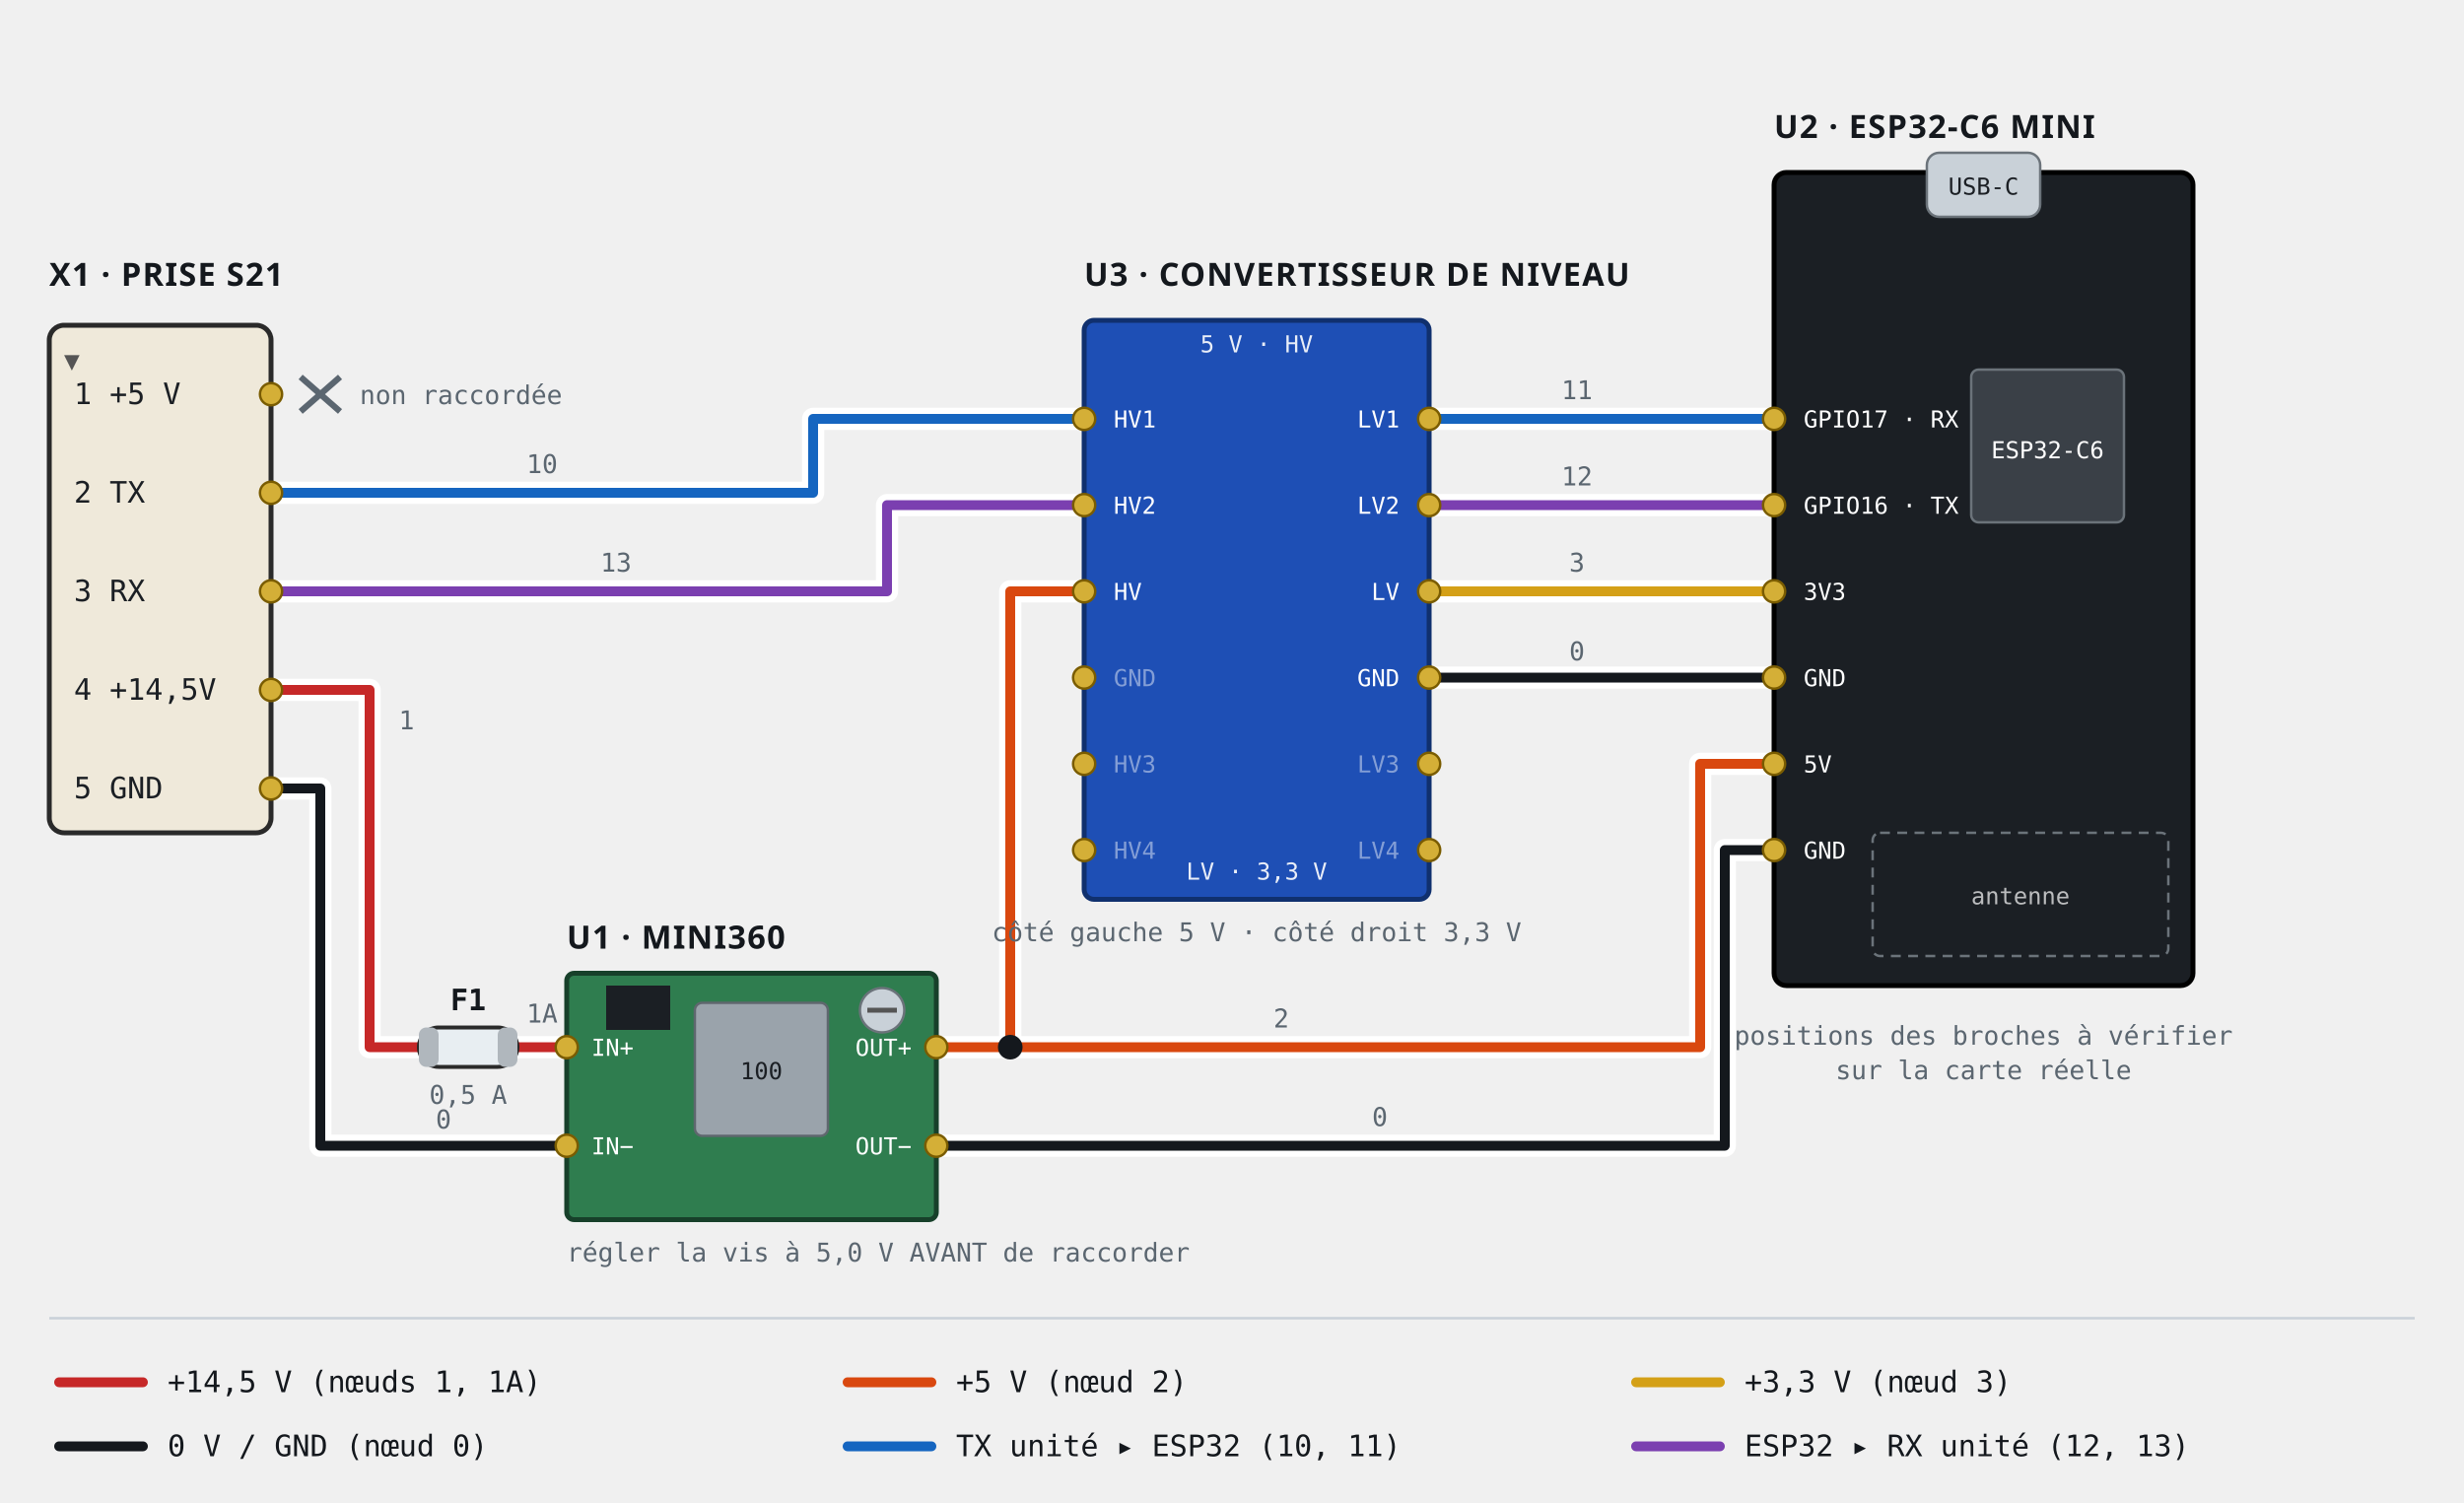
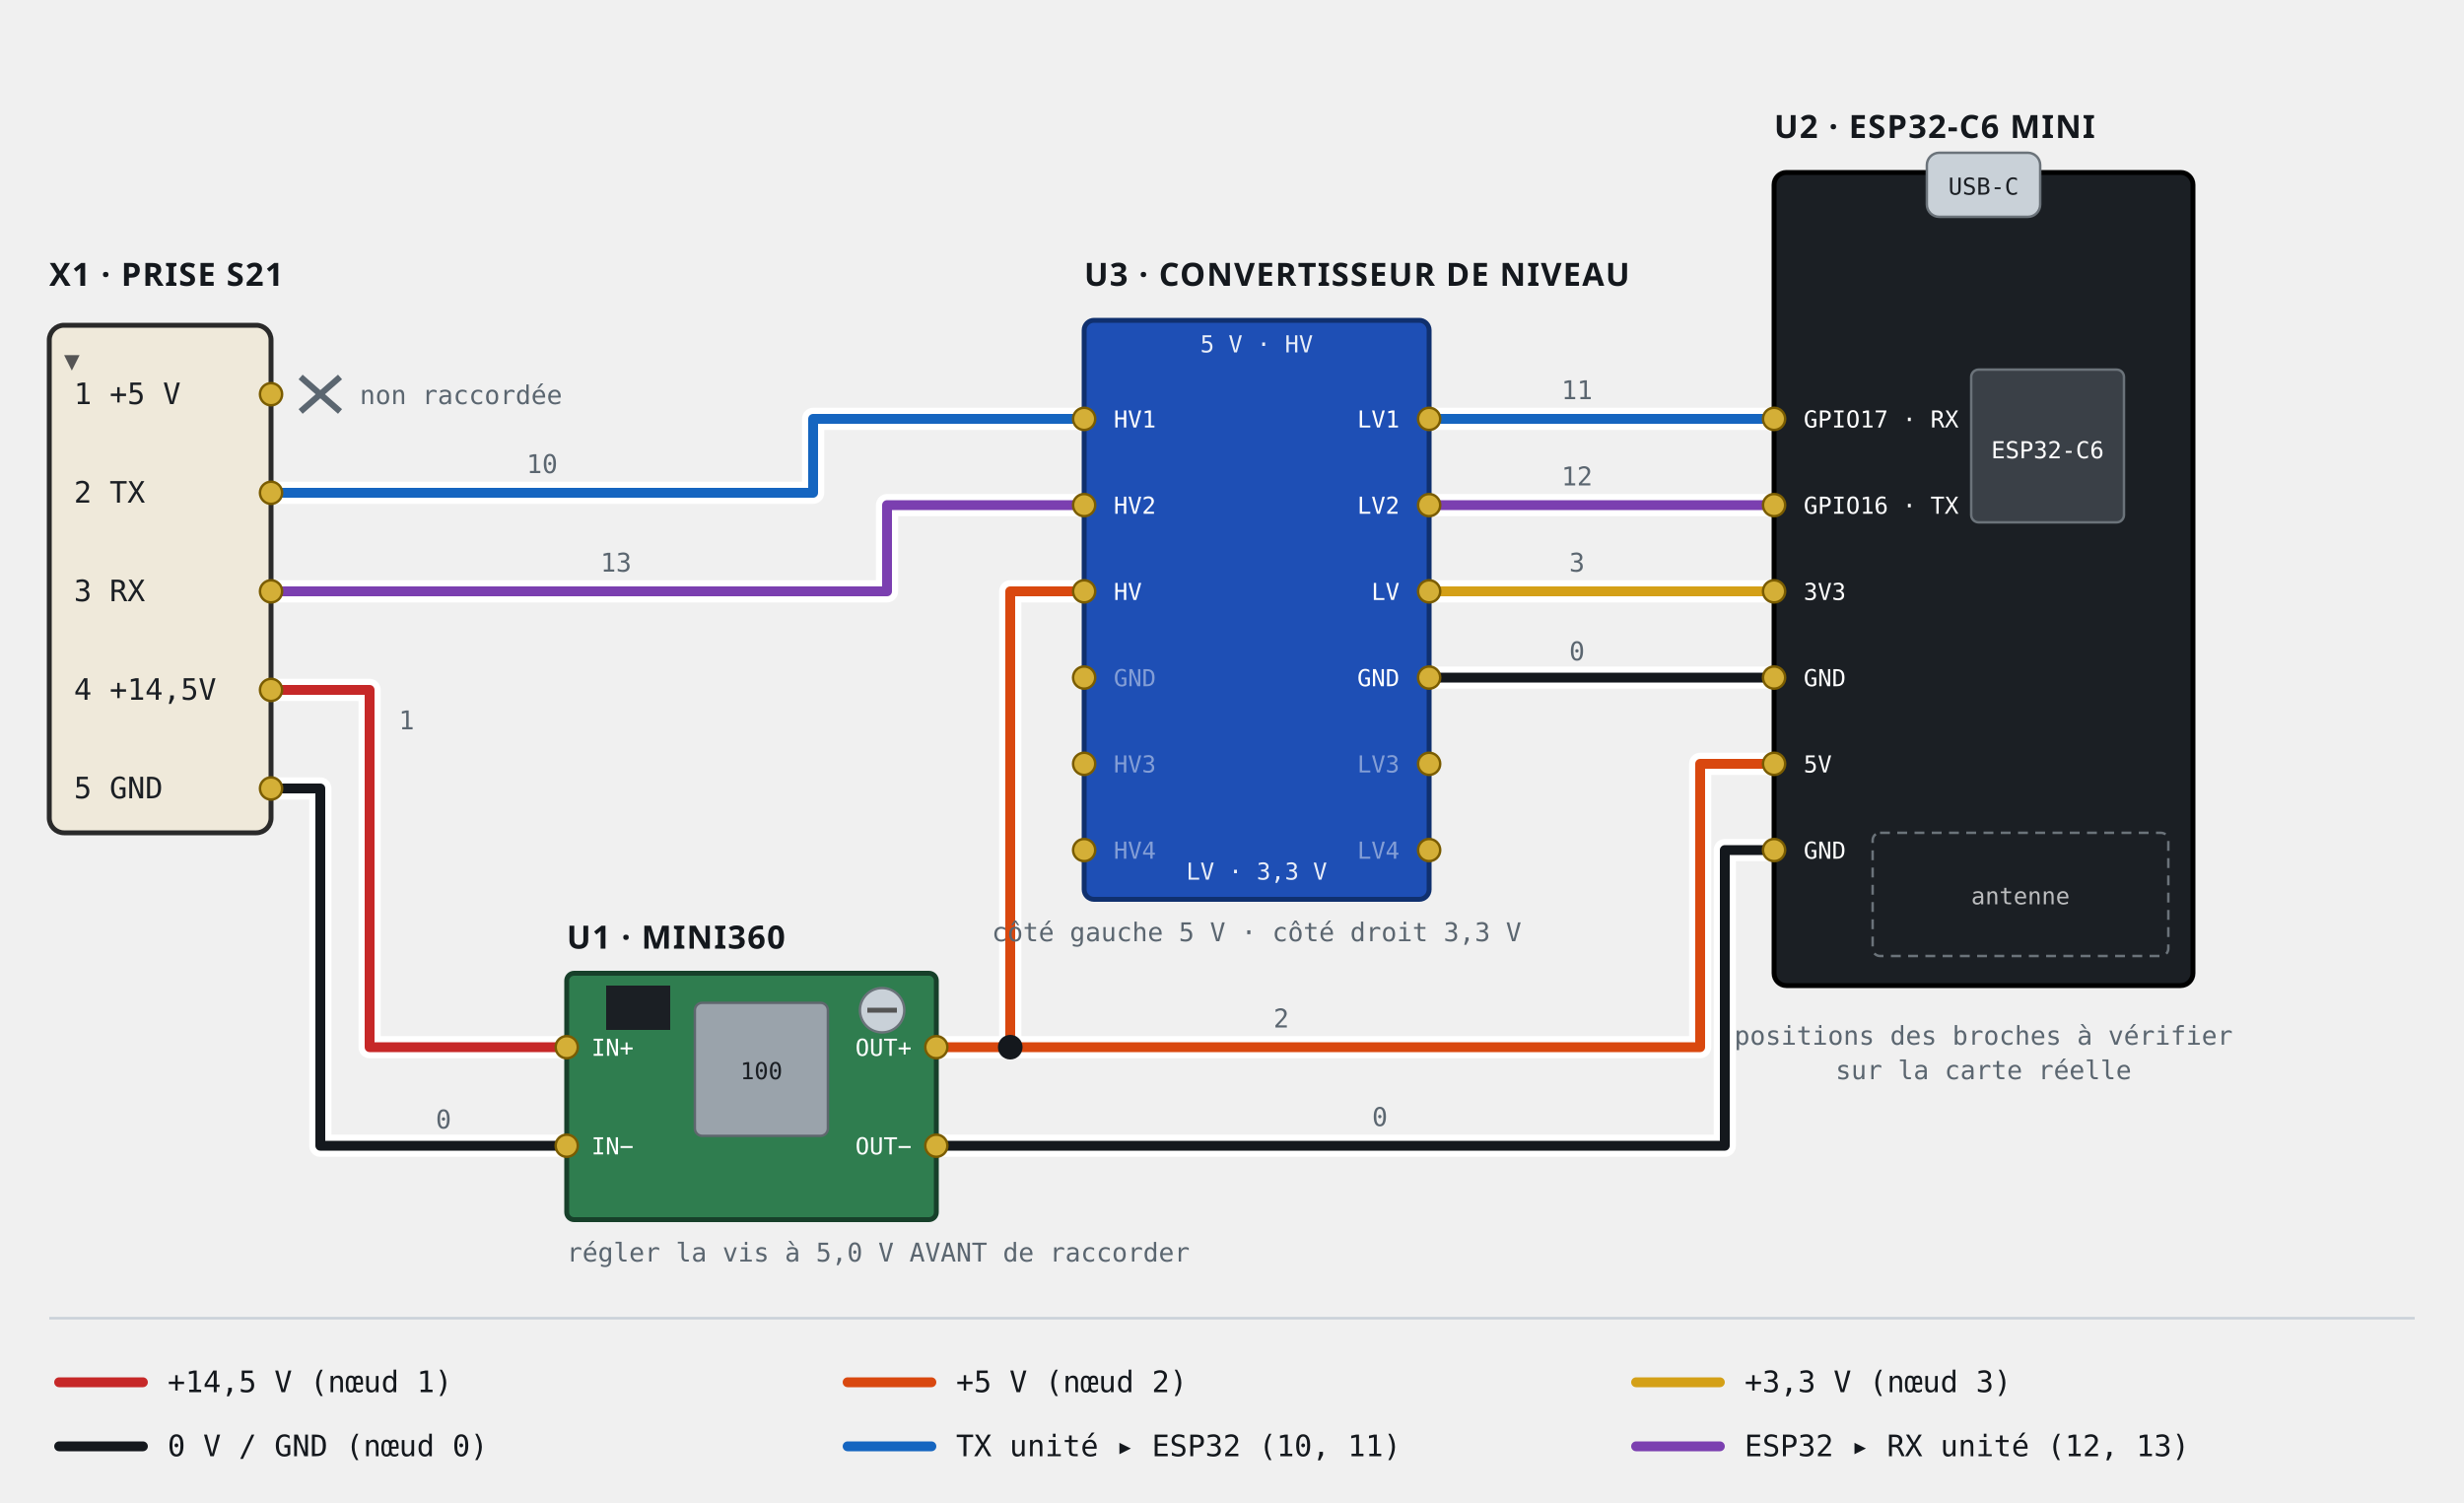
<svg xmlns="http://www.w3.org/2000/svg" viewBox="0 0 1000 610" role="img" aria-label="Schéma visuel des composants du banc S21 branchés entre eux">
  <style>
      .t{font-family:'IBM Plex Mono',ui-monospace,Menlo,Consolas,monospace;fill:#14181d;font-size:12px}
      .tb{font-weight:600} .tm{fill:#5b6670;font-size:10.5px}
      .lb{font-family:'IBM Plex Mono',ui-monospace,Menlo,monospace;font-size:9.5px;fill:#fff}
      .lbd{fill:#1b1f24}
      .hd{font-family:'IBM Plex Sans',system-ui,sans-serif;font-weight:600;font-size:13px;fill:#14181d;letter-spacing:.04em}
      .halo{stroke:#ffffff;stroke-width:9;fill:none;stroke-linecap:round;stroke-linejoin:round}
      .wr{stroke-width:4;fill:none;stroke-linecap:round;stroke-linejoin:round}
      .c14{stroke:#c62828} .c5{stroke:#d9480f} .c33{stroke:#d4a017} .c0{stroke:#14181d} .cs{stroke:#1565c0} .cs2{stroke:#7b3fb0}
      .pin{fill:#d4af37;stroke:#7a5c00;stroke-width:1}
      .jn{fill:#14181d}
    </style>
-   <path class="halo" d="M110,280 L150,280 L150,425 L170,425" />
-   <path class="wr c14" d="M110,280 L150,280 L150,425 L170,425" />
-   <path class="halo" d="M210,425 L230,425" />
-   <path class="wr c14" d="M210,425 L230,425" />
+   <path class="halo" d="M110,280 L150,280 L150,425 L230,425" />
+   <path class="wr c14" d="M110,280 L150,280 L150,425 L230,425" />
  <path class="halo" d="M110,320 L130,320 L130,465 L230,465" />
  <path class="wr c0" d="M110,320 L130,320 L130,465 L230,465" />
  <path class="halo" d="M110,200 L330,200 L330,170 L440,170" />
  <path class="wr cs" d="M110,200 L330,200 L330,170 L440,170" />
  <path class="halo" d="M110,240 L360,240 L360,205 L440,205" />
  <path class="wr cs2" d="M110,240 L360,240 L360,205 L440,205" />
  <path class="halo" d="M380,425 L410,425 L410,240 L440,240" />
  <path class="wr c5" d="M380,425 L410,425 L410,240 L440,240" />
  <path class="halo" d="M410,425 L690,425 L690,310 L720,310" />
  <path class="wr c5" d="M410,425 L690,425 L690,310 L720,310" />
  <path class="halo" d="M380,465 L700,465 L700,345 L720,345" />
  <path class="wr c0" d="M380,465 L700,465 L700,345 L720,345" />
  <path class="halo" d="M580,275 L720,275" />
  <path class="wr c0" d="M580,275 L720,275" />
  <path class="halo" d="M580,240 L720,240" />
  <path class="wr c33" d="M580,240 L720,240" />
  <path class="halo" d="M580,170 L720,170" />
  <path class="wr cs" d="M580,170 L720,170" />
  <path class="halo" d="M580,205 L720,205" />
  <path class="wr cs2" d="M580,205 L720,205" />
  <circle class="jn" cx="410" cy="425" r="5" />
  <text class="t tm" x="165" y="296" text-anchor="middle">1</text>
-   <text class="t tm" x="220" y="415" text-anchor="middle">1A</text>
  <text class="t tm" x="180" y="458" text-anchor="middle">0</text>
  <text class="t tm" x="220" y="192" text-anchor="middle">10</text>
  <text class="t tm" x="250" y="232" text-anchor="middle">13</text>
  <text class="t tm" x="640" y="162" text-anchor="middle">11</text>
  <text class="t tm" x="640" y="197" text-anchor="middle">12</text>
  <text class="t tm" x="640" y="232" text-anchor="middle">3</text>
  <text class="t tm" x="640" y="268" text-anchor="middle">0</text>
  <text class="t tm" x="520" y="417" text-anchor="middle">2</text>
  <text class="t tm" x="560" y="457" text-anchor="middle">0</text>
  <text class="hd" x="20" y="116">X1 · PRISE S21</text>
  <rect x="20" y="132" width="90" height="206" rx="6" fill="#efe9da" stroke="#2a2a2a" stroke-width="2" />
  <text class="t" x="30" y="164" style="fill:#1b1f24">1 +5 V</text>
  <circle class="pin" cx="110" cy="160" r="4.5" />
  <text class="t" x="30" y="204" style="fill:#1b1f24">2 TX</text>
  <circle class="pin" cx="110" cy="200" r="4.5" />
  <text class="t" x="30" y="244" style="fill:#1b1f24">3 RX</text>
  <circle class="pin" cx="110" cy="240" r="4.5" />
  <text class="t" x="30" y="284" style="fill:#1b1f24">4 +14,5V</text>
  <circle class="pin" cx="110" cy="280" r="4.5" />
  <text class="t" x="30" y="324" style="fill:#1b1f24">5 GND</text>
  <circle class="pin" cx="110" cy="320" r="4.5" />
  <text class="t tm" x="26" y="150" style="fill:#555">▼</text>
  <path d="M122,153 L138,167 M138,153 L122,167" stroke="#5b6670" stroke-width="2.5" fill="none" />
  <text class="t tm" x="146" y="164" text-anchor="start">non raccordée</text>
-   <rect x="170" y="417" width="40" height="16" rx="8" fill="#e8eef2" stroke="#2a2a2a" stroke-width="1.6" />
-   <rect x="170" y="417" width="8" height="16" rx="3" fill="#b0b7bd" />
-   <rect x="202" y="417" width="8" height="16" rx="3" fill="#b0b7bd" />
-   <text class="t tb" x="190" y="410" text-anchor="middle">F1</text>
-   <text class="t tm" x="190" y="448" text-anchor="middle">0,5 A</text>
  <text class="hd" x="230" y="385">U1 · MINI360</text>
  <rect x="230" y="395" width="150" height="100" rx="3" fill="#2f7d4f" stroke="#17402a" stroke-width="2" />
  <rect x="282" y="407" width="54" height="54" rx="3" fill="#9aa3ab" stroke="#5f676e" />
  <text class="lb lbd" x="309" y="438" text-anchor="middle">100</text>
  <rect x="246" y="400" width="26" height="18" fill="#1b1f24" />
  <circle cx="358" cy="410" r="9" fill="#c9d1d8" stroke="#6b737a" />
  <path d="M352,410 L364,410" stroke="#555" stroke-width="2" />
  <circle class="pin" cx="230" cy="425" r="4.5" />
  <text class="lb" x="240" y="428.5" text-anchor="start">IN+</text>
  <circle class="pin" cx="230" cy="465" r="4.5" />
  <text class="lb" x="240" y="468.5" text-anchor="start">IN−</text>
  <circle class="pin" cx="380" cy="425" r="4.5" />
  <text class="lb" x="370" y="428.5" text-anchor="end">OUT+</text>
  <circle class="pin" cx="380" cy="465" r="4.5" />
  <text class="lb" x="370" y="468.5" text-anchor="end">OUT−</text>
  <text class="t tm" x="230" y="512" text-anchor="start">régler la vis à 5,0 V AVANT de raccorder</text>
  <text class="hd" x="440" y="116">U3 · CONVERTISSEUR DE NIVEAU</text>
  <rect x="440" y="130" width="140" height="235" rx="4" fill="#1e4fb5" stroke="#10306e" stroke-width="2" />
  <circle class="pin" cx="440" cy="170" r="4.5" />
  <circle class="pin" cx="580" cy="170" r="4.5" />
  <text class="lb" x="452" y="173.5" style="opacity:1">HV1</text>
  <text class="lb" x="568" y="173.5" text-anchor="end" style="opacity:1">LV1</text>
  <circle class="pin" cx="440" cy="205" r="4.5" />
  <circle class="pin" cx="580" cy="205" r="4.5" />
  <text class="lb" x="452" y="208.5" style="opacity:1">HV2</text>
  <text class="lb" x="568" y="208.5" text-anchor="end" style="opacity:1">LV2</text>
  <circle class="pin" cx="440" cy="240" r="4.5" />
  <circle class="pin" cx="580" cy="240" r="4.5" />
  <text class="lb" x="452" y="243.5" style="opacity:1">HV</text>
  <text class="lb" x="568" y="243.5" text-anchor="end" style="opacity:1">LV</text>
  <circle class="pin" cx="440" cy="275" r="4.5" />
  <circle class="pin" cx="580" cy="275" r="4.5" />
  <text class="lb" x="452" y="278.5" style="opacity:0.45">GND</text>
  <text class="lb" x="568" y="278.5" text-anchor="end" style="opacity:1">GND</text>
  <circle class="pin" cx="440" cy="310" r="4.5" />
  <circle class="pin" cx="580" cy="310" r="4.5" />
  <text class="lb" x="452" y="313.5" style="opacity:0.45">HV3</text>
  <text class="lb" x="568" y="313.5" text-anchor="end" style="opacity:0.45">LV3</text>
  <circle class="pin" cx="440" cy="345" r="4.5" />
  <circle class="pin" cx="580" cy="345" r="4.5" />
  <text class="lb" x="452" y="348.5" style="opacity:0.45">HV4</text>
  <text class="lb" x="568" y="348.5" text-anchor="end" style="opacity:0.45">LV4</text>
  <text class="lb" x="510" y="143" text-anchor="middle" style="opacity:.9">5 V · HV</text>
  <text class="lb" x="510" y="357" text-anchor="middle" style="opacity:.9">LV · 3,3 V</text>
  <text class="t tm" x="510" y="382" text-anchor="middle">côté gauche 5 V · côté droit 3,3 V</text>
  <text class="hd" x="720" y="56">U2 · ESP32-C6 MINI</text>
  <rect x="720" y="70" width="170" height="330" rx="5" fill="#1b1f24" stroke="#000" stroke-width="2" />
  <rect x="782" y="62" width="46" height="26" rx="5" fill="#c9d1d8" stroke="#6b737a" />
  <text class="lb lbd" x="805" y="79" text-anchor="middle" style="fill:#1b1f24">USB-C</text>
  <rect x="800" y="150" width="62" height="62" rx="3" fill="#3a4047" stroke="#6b737a" />
  <text class="lb" x="831" y="186" text-anchor="middle">ESP32-C6</text>
  <rect x="760" y="338" width="120" height="50" rx="3" fill="none" stroke="#6b737a" stroke-dasharray="4 3" />
  <text class="lb" x="820" y="367" text-anchor="middle" style="opacity:.7">antenne</text>
  <circle class="pin" cx="720" cy="170" r="4.5" />
  <text class="lb" x="732" y="173.5">GPIO17 · RX</text>
  <circle class="pin" cx="720" cy="205" r="4.5" />
  <text class="lb" x="732" y="208.5">GPIO16 · TX</text>
  <circle class="pin" cx="720" cy="240" r="4.5" />
  <text class="lb" x="732" y="243.5">3V3</text>
  <circle class="pin" cx="720" cy="275" r="4.5" />
  <text class="lb" x="732" y="278.5">GND</text>
  <circle class="pin" cx="720" cy="310" r="4.5" />
  <text class="lb" x="732" y="313.5">5V</text>
  <circle class="pin" cx="720" cy="345" r="4.5" />
  <text class="lb" x="732" y="348.5">GND</text>
  <text class="t tm" x="805" y="424" text-anchor="middle">positions des broches à vérifier</text>
  <text class="t tm" x="805" y="438" text-anchor="middle">sur la carte réelle</text>
  <line x1="20" y1="535" x2="980" y2="535" stroke="#c9d1d8" />
  <path class="wr c14" d="M24,561 L58,561" />
-   <text class="t" x="68" y="565">+14,5 V (nœuds 1, 1A)</text>
+   <text class="t" x="68" y="565">+14,5 V (nœud 1)</text>
  <path class="wr c5" d="M344,561 L378,561" />
  <text class="t" x="388" y="565">+5 V (nœud 2)</text>
  <path class="wr c33" d="M664,561 L698,561" />
  <text class="t" x="708" y="565">+3,3 V (nœud 3)</text>
  <path class="wr c0" d="M24,587 L58,587" />
  <text class="t" x="68" y="591">0 V / GND (nœud 0)</text>
  <path class="wr cs" d="M344,587 L378,587" />
  <text class="t" x="388" y="591">TX unité ▸ ESP32 (10, 11)</text>
  <path class="wr cs2" d="M664,587 L698,587" />
  <text class="t" x="708" y="591">ESP32 ▸ RX unité (12, 13)</text>
</svg>
